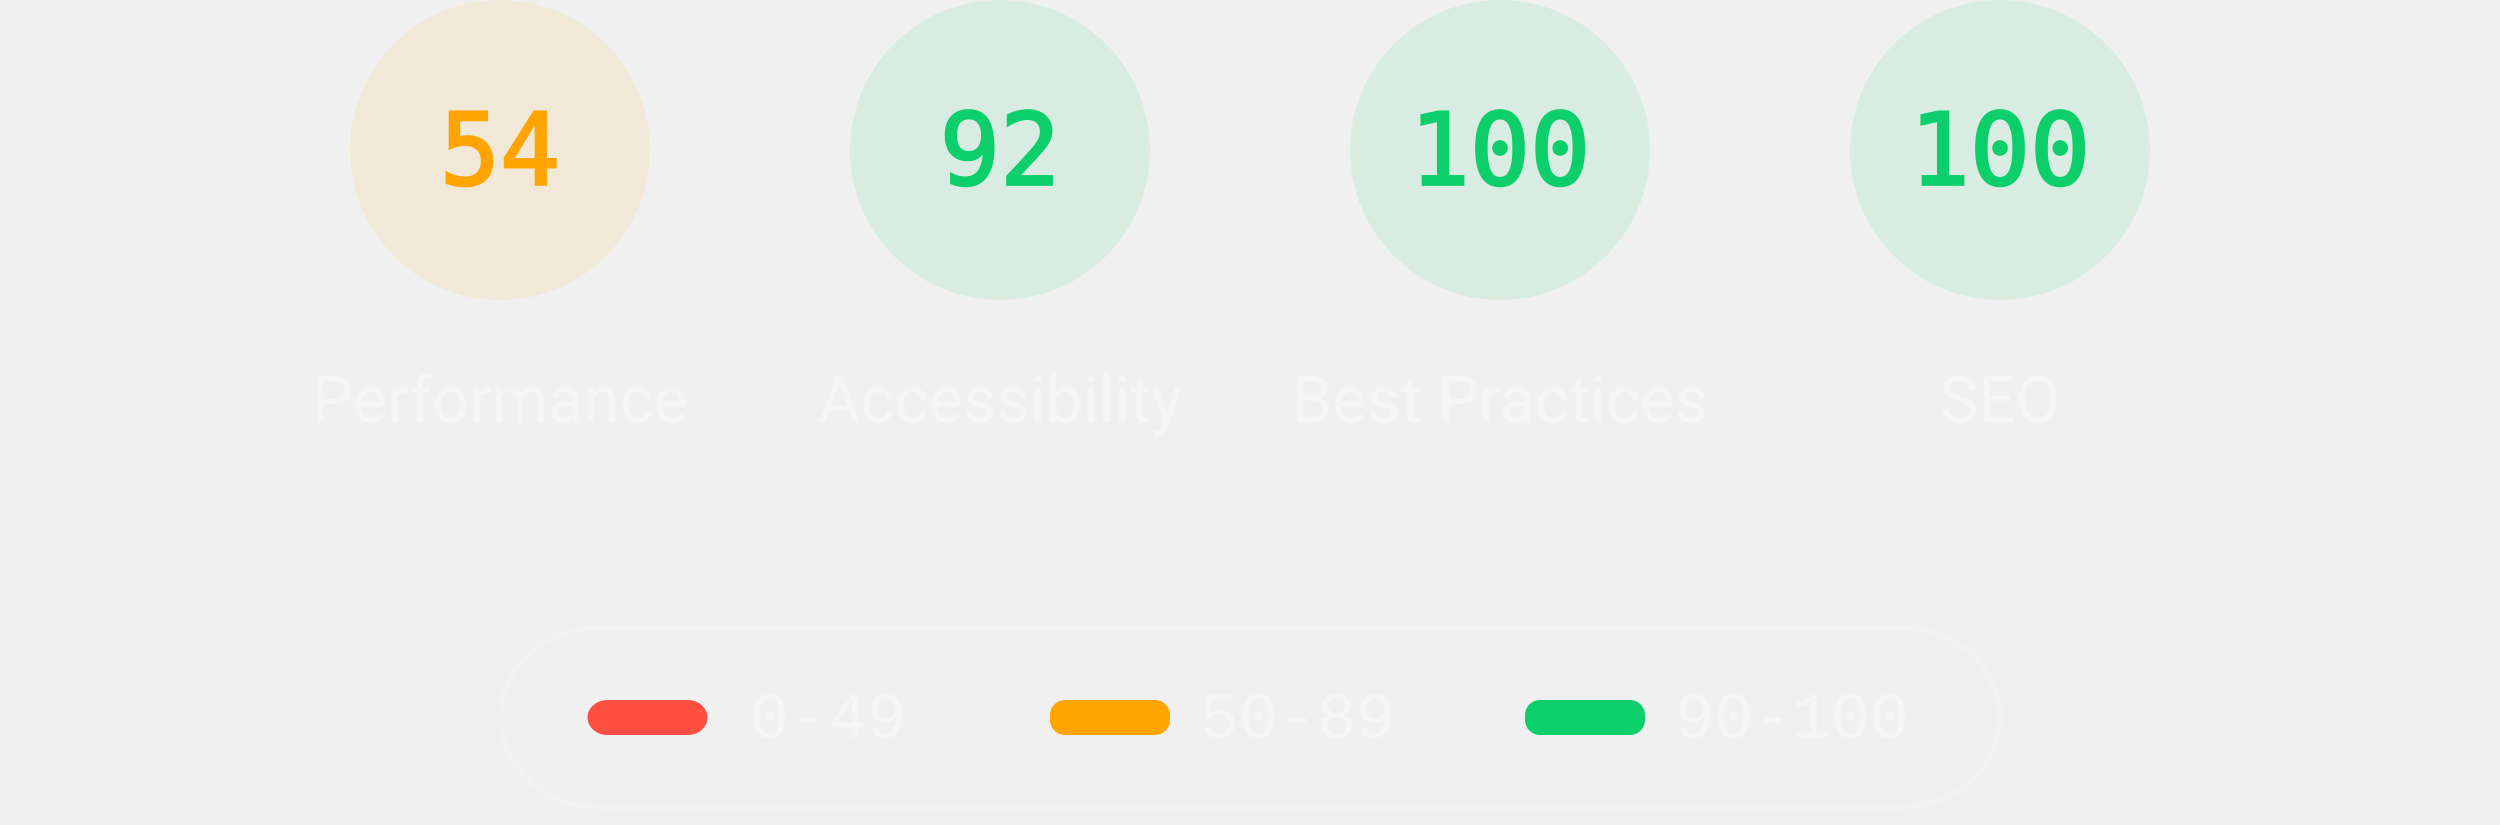
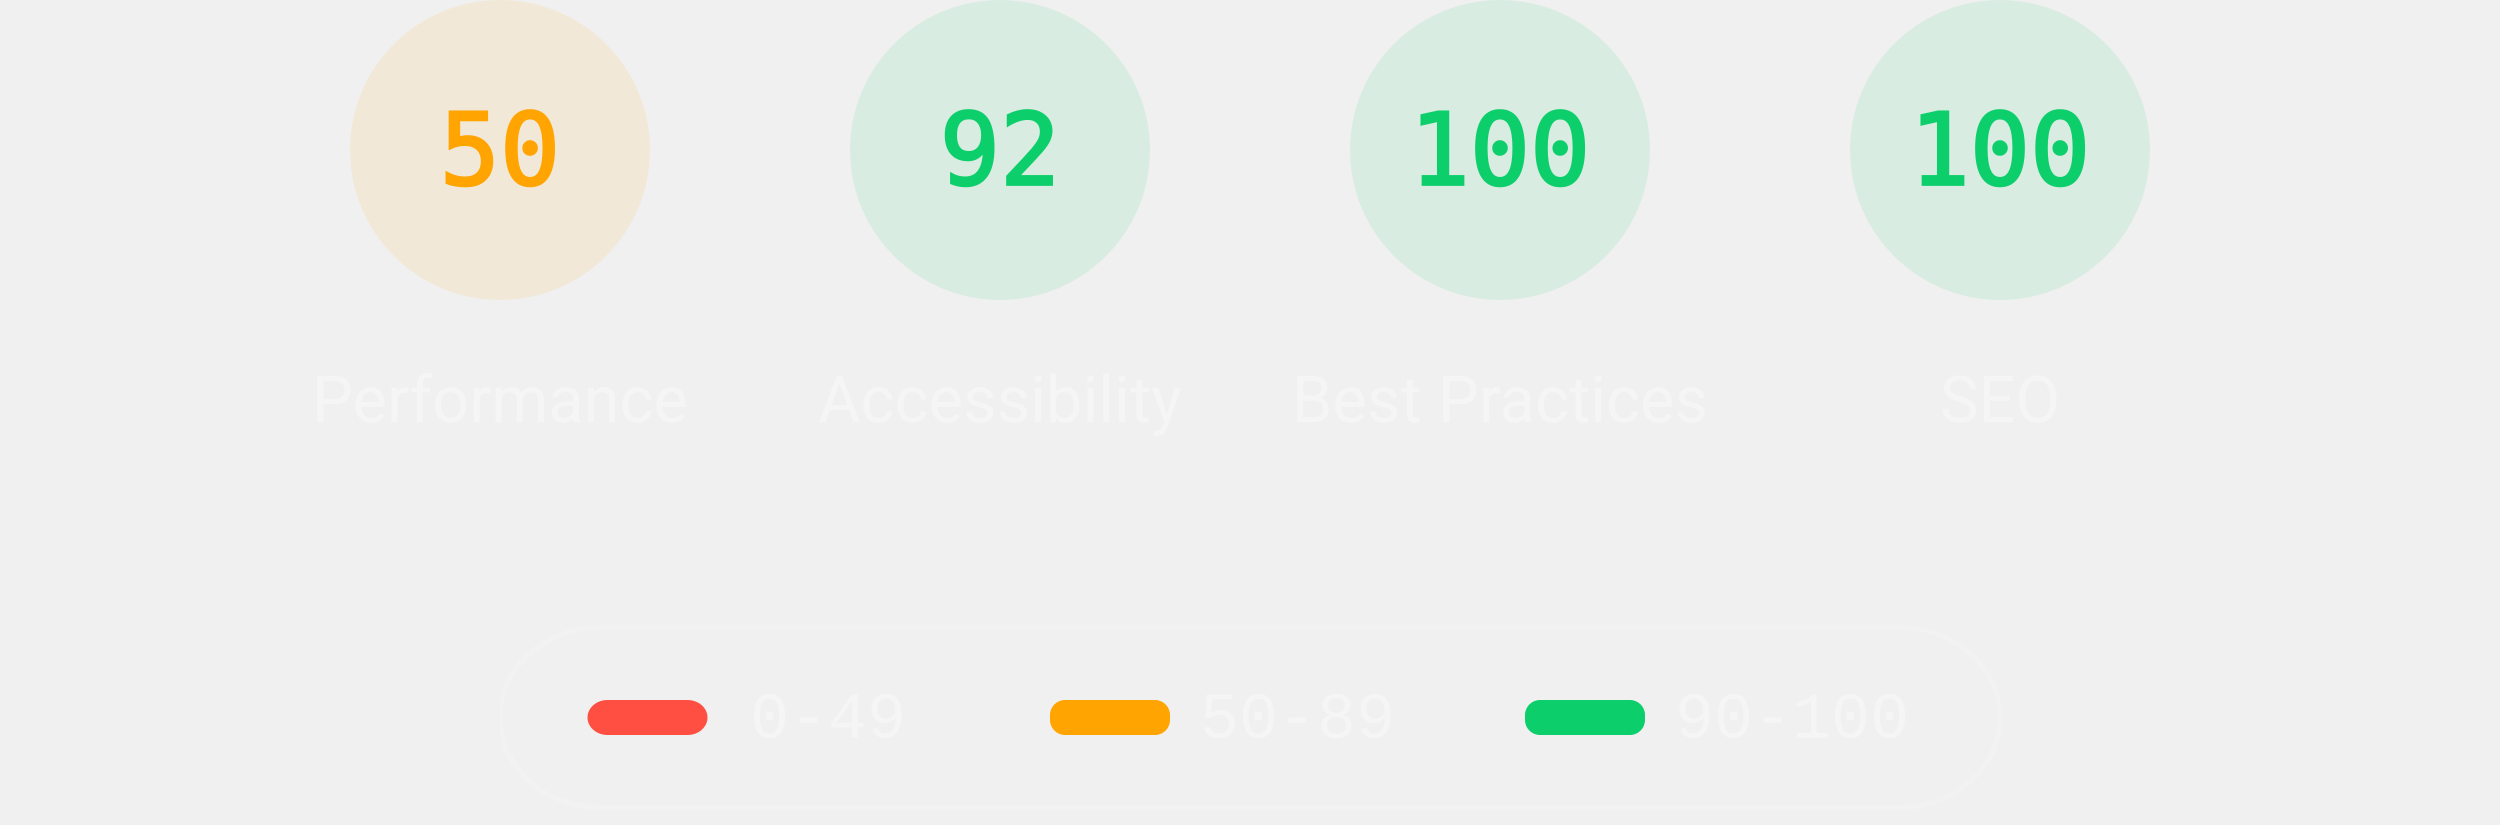
<svg xmlns="http://www.w3.org/2000/svg" class="theme--dark" fill="none" width="1000" height="330">
  <style>
			.gauge-base {
				opacity: 0.1
			}

			.gauge-arc {
				fill: none;
				animation-delay: 250ms;
				stroke-linecap: round;
				transform: rotate(-90deg);
				transform-origin: 100px 60px;
				animation: load-gauge 1s ease forwards
			}

			.guage-text {
				font-size: 40px;
				font-family: monospace;
				text-align: center
			}

			.guage-red {
				color: #ff4e42;
				fill: #ff4e42;
				stroke: #ff4e42
			}
			.guage-orange {
				color: #ffa400;
				fill: #ffa400;
				stroke: #ffa400
			}
			.guage-green {
				color: #0cce6b;
				fill: #0cce6b;
				stroke: #0cce6b
			}
			.theme--agnostic .guage-undefined {
				color: #5c5c5c;
				fill: #5c5c5c;
				stroke: #5c5c5c
			}
			.theme--light .guage-undefined {
				color: #1e1e1e;
				fill: #1e1e1e;
				stroke: #1e1e1e
			}
			.theme--dark .guage-undefined {
				color: #f5f5f5;
				fill: #f5f5f5;
				stroke: #f5f5f5
			}

			.guage-title {
				stroke: none;
				font-size: 26px;
				line-height: 26px;
				font-family: Roboto, Halvetica, Arial, sans-serif
			}
			.metric.guage-title {
				font-family: 'Courier New', Courier, monospace
			}
			.theme--agnostic .guage-title {
				color: #737373;
				fill: #737373
			}
			.theme--light .guage-title {
				color: #212121;
				fill: #212121
			}
			.theme--dark .guage-title {
				color: #f5f5f5;
				fill: #f5f5f5
			}

			@keyframes load-gauge {
				from {
					stroke-dasharray: 0 352.858
				}
			}
			.lh-gauge--pwa__disc {
				fill: #e0e0e0
			}
			.lh-gauge--pwa__logo {
				position: relative;
				fill: #b0b0b0
			}
			.lh-gauge--pwa__invisible {
				display: none
			}
			.lh-gauge--pwa__visible {
				display: inline
			}
			.guage-invisible {
				display: none
			}
			.lh-gauge--pwa__logo--primary-color {
				fill: #304ffe
			}
			.theme--agnostic .lh-gauge--pwa__logo--secondary-color {
				fill: #787878
			}
			.theme--light .lh-gauge--pwa__logo--secondary-color {
				fill: #3d3d3d
			}
			.theme--dark .lh-gauge--pwa__logo--secondary-color {
				fill: #d8b6b6
			}
			.theme--light #svg_2 {
				stroke: #00000022
			}
			.theme--agnostic #svg_2 {
				stroke: #616161
			}
			.theme--light #svg_2 {
				stroke: #00000022
			}
			.theme--dark #svg_2 {
				stroke: #f5f5f566
			}
		</style>
  <svg class="guage-div guage-perf guage-orange" viewBox="0 0 200 200" width="200" height="200" x="100" y="0">
    <circle class="gauge-base" r="56" cx="100" cy="60" stroke-width="8" />
-     <circle class="gauge-arc guage-arc-1" r="56" cx="100" cy="60" stroke-width="8" style="stroke-dasharray: 190.003, 351.858;" />
-     <text class="guage-text" x="100px" y="60px" alignment-baseline="central" dominant-baseline="central" text-anchor="middle">54</text>
+     <circle class="gauge-arc guage-arc-1" r="56" cx="100" cy="60" stroke-width="8" style="stroke-dasharray: 175.929, 351.858;" />
+     <text class="guage-text" x="100px" y="60px" alignment-baseline="central" dominant-baseline="central" text-anchor="middle">50</text>
    <text class="guage-title" x="100px" y="160px" alignment-baseline="central" dominant-baseline="central" text-anchor="middle">Performance</text>
  </svg>
  <svg class="guage-div guage-acc guage-green" viewBox="0 0 200 200" width="200" height="200" x="300" y="0">
    <circle class="gauge-base" r="56" cx="100" cy="60" stroke-width="8" />
    <circle class="gauge-arc guage-arc-2" r="56" cx="100" cy="60" stroke-width="8" style="stroke-dasharray: 323.709, 351.858;" />
    <text class="guage-text" x="100px" y="60px" alignment-baseline="central" dominant-baseline="central" text-anchor="middle">92</text>
    <text class="guage-title" x="100px" y="160px" alignment-baseline="central" dominant-baseline="central" text-anchor="middle">Accessibility</text>
  </svg>
  <svg class="guage-div guage-best guage-green" viewBox="0 0 200 200" width="200" height="200" x="500" y="0">
    <circle class="gauge-base" r="56" cx="100" cy="60" stroke-width="8" />
    <circle class="gauge-arc guage-arc-3" r="56" cx="100" cy="60" stroke-width="8" style="stroke-dasharray: 351.858, 351.858;" />
    <text class="guage-text" x="100px" y="60px" alignment-baseline="central" dominant-baseline="central" text-anchor="middle">100</text>
    <text class="guage-title" x="100px" y="160px" alignment-baseline="central" dominant-baseline="central" text-anchor="middle">Best Practices</text>
  </svg>
  <svg class="guage-div guage-seo guage-green" viewBox="0 0 200 200" width="200" height="200" x="700" y="0">
    <circle class="gauge-base" r="56" cx="100" cy="60" stroke-width="8" />
    <circle class="gauge-arc guage-arc-4" r="56" cx="100" cy="60" stroke-width="8" style="stroke-dasharray: 351.858, 351.858;" />
    <text class="guage-text" x="100px" y="60px" alignment-baseline="central" dominant-baseline="central" text-anchor="middle">100</text>
    <text class="guage-title" x="100px" y="160px" alignment-baseline="central" dominant-baseline="central" text-anchor="middle">SEO</text>
  </svg>
  <svg class="guage-div guage-pwa guage-invisible" viewBox="0 0 200 200" width="200" height="200" x="900" y="0">
    <svg viewBox="0 0 60 60" width="112" height="112" x="44" y="4">
      <defs>
        <linearGradient id="lh-gauge--pwa__check-circle__gradient-0" x1="50%" y1="0%" x2="50%" y2="100%">
          <stop stop-color="#00C852" offset="0%" />
          <stop stop-color="#009688" offset="100%" />
        </linearGradient>
        <linearGradient id="lh-gauge--pwa__installable__shadow-gradient-0" x1="76.056%" x2="24.111%" y1="82.995%" y2="24.735%">
          <stop stop-color="#A5D6A7" offset="0%" />
          <stop stop-color="#80CBC4" offset="100%" />
        </linearGradient>
        <linearGradient id="lh-gauge--pwa__fast-reliable__shadow-gradient-0" x1="76.056%" y1="82.995%" x2="25.678%" y2="26.493%">
          <stop stop-color="#64B5F6" offset="0%" />
          <stop stop-color="#2979FF" offset="100%" />
        </linearGradient>
        <g id="lh-gauge--pwa__fast-reliable-badge-0">
          <circle fill="#FFFFFF" cx="10" cy="10" r="10" />
          <path fill="#304FFE" d="M10 3.58l5.25 2.34v3.5c0 3.23-2.24 6.26-5.25 7-3.01-.74-5.25-3.77-5.25-7v-3.5L10 3.58zm-.47 10.74l2.76-4.83.03-.07c.04-.08 0-.24-.22-.24h-1.64l.47-3.26h-.47l-2.7 4.77c-.02.01.05-.1-.04.05-.09.16-.1.31.18.31h1.63l-.47 3.27h.47z" />
        </g>
        <g id="lh-gauge--pwa__installable-badge-0">
          <circle fill="#FFFFFF" cx="10" cy="10" r="10" />
          <path fill="#009688" d="M10 4.167A5.835 5.835 0 0 0 4.167 10 5.835 5.835 0 0 0 10 15.833 5.835 5.835 0 0 0 15.833 10 5.835 5.835 0 0 0 10 4.167zm2.917 6.416h-2.334v2.334H9.417v-2.334H7.083V9.417h2.334V7.083h1.166v2.334h2.334v1.166z" />
        </g>
      </defs>
      <g stroke="none" fill-rule="nonzero">
        <circle class="lh-gauge--pwa__disc" cx="30" cy="30" r="30" />
        <g class="lh-gauge--pwa__logo">
          <path d="M35.66 19.39l.7-1.75h2L37.4 15 38.6 12l3.4 9h-2.51l-.58-1.61z" />
          <path d="M33.52 21l3.65-9h-2.42l-2.5 5.82L30.5 12h-1.86l-1.9 5.82-1.35-2.65-1.21 3.72L25.4 21h2.38l1.72-5.2 1.64 5.2z" />
          <path fill-rule="nonzero" d="M20.3 17.91h1.48c.45 0 .85-.05 1.2-.15l.39-1.18 1.07-3.3a2.64 2.64 0 0 0-.28-.37c-.55-.6-1.36-.91-2.42-.91H18v9h2.3V17.9zm1.96-3.84c.22.22.33.5.33.87 0 .36-.1.65-.29.87-.2.23-.59.35-1.15.35h-.86v-2.41h.87c.52 0 .89.1 1.1.32z" />
        </g>
        <rect class="lh-gauge--pwa__component lh-gauge--pwa__na-line lh-gauge--pwa__invisible" fill="#FFFFFF" x="20" y="32" width="20" height="4" rx="2" />
        <g class="lh-gauge--pwa__component lh-gauge--pwa__fast-reliable-badge lh-gauge--pwa__invisible" transform="translate(20, 29)">
          <path fill="url(#lh-gauge--pwa__fast-reliable__shadow-gradient-0)" d="M33.63 19.49A30 30 0 0 1 16.2 30.36L3 17.14 17.14 3l16.49 16.49z" />
          <use href="#lh-gauge--pwa__fast-reliable-badge-0" />
        </g>
        <g class="lh-gauge--pwa__component lh-gauge--pwa__installable-badge lh-gauge--pwa__invisible" transform="translate(20, 29)">
          <path fill="url(#lh-gauge--pwa__installable__shadow-gradient-0)" d="M33.629 19.487c-4.272 5.453-10.391 9.39-17.415 10.869L3 17.142 17.142 3 33.63 19.487z" />
          <use href="#lh-gauge--pwa__installable-badge-0" />
        </g>
        <g class="lh-gauge--pwa__component lh-gauge--pwa__fast-reliable-installable-badges lh-gauge--pwa__invisible">
          <g transform="translate(8, 29)">
            <path fill="url(#lh-gauge--pwa__fast-reliable__shadow-gradient-0)" d="M16.321 30.463L3 17.143 17.142 3l22.365 22.365A29.864 29.864 0 0 1 22 31c-1.942 0-3.84-.184-5.679-.537z" />
            <use href="#lh-gauge--pwa__fast-reliable-badge-0" />
          </g>
          <g transform="translate(32, 29)">
            <path fill="url(#lh-gauge--pwa__installable__shadow-gradient-0)" d="M25.982 11.84a30.107 30.107 0 0 1-13.08 15.203L3 17.143 17.142 3l8.84 8.84z" />
            <use href="#lh-gauge--pwa__installable-badge-0" />
          </g>
        </g>
        <g class="lh-gauge--pwa__component lh-gauge--pwa__check-circle lh-gauge--pwa__invisible" transform="translate(18, 28)">
          <circle fill="#FFFFFF" cx="12" cy="12" r="12" />
          <path fill="url(#lh-gauge--pwa__check-circle__gradient-0)" d="M12 2a10 10 0 1 0 0 20 10 10 0 0 0 0-20zm-2 15l-5-5 1.41-1.41L10 14.17l7.59-7.59L19 8l-9 9z" />
        </g>
      </g>
    </svg>
    <text class="guage-title" y="160px" alignment-baseline="central" dominant-baseline="central" text-anchor="middle">
      <tspan x="100px" dy="-6px">Progressive</tspan>
      <tspan x="100px" dy="30px">Web App</tspan>
    </text>
  </svg>
  <svg width="604" height="76" x="200" y="250">
    <g>
      <rect fill="none" id="canvas_background" height="80" width="604" y="-1" x="-1" />
      <g display="none" overflow="visible" y="0" x="0" height="100%" width="100%" id="canvasGrid">
        <rect fill="url(#gridpattern)" stroke-width="0" y="0" x="0" height="100%" width="100%" />
      </g>
    </g>
    <g>
      <rect fill-opacity="0" stroke-width="2" rx="40" id="svg_2" height="72" width="600" y="1" x="0" fill="#000000" />
      <rect stroke="#000" rx="8" id="svg_3" height="14" width="48" y="30" x="35" stroke-opacity="null" stroke-width="0" fill="#ff4e42" />
      <rect stroke="#000" rx="6" id="svg_4" height="14" width="48" y="30" x="220" stroke-opacity="null" stroke-width="0" fill="#ffa400" />
      <rect stroke="#000" rx="6" id="svg_5" height="14" width="48" y="30" x="410" stroke-opacity="null" stroke-width="0" fill="#0cce6b" />
      <text class="metric guage-title" xml:space="preserve" text-anchor="start" font-size="26" id="svg_6" y="45" x="100" stroke-opacity="null" stroke-width="0" stroke="#000">0-49</text>
      <text class="metric guage-title" xml:space="preserve" text-anchor="start" font-size="26" id="svg_7" y="45" x="280" stroke-opacity="null" stroke-width="0" stroke="#000">50-89</text>
      <text class="metric guage-title" xml:space="preserve" text-anchor="start" font-size="26" id="svg_8" y="45" x="470" stroke-opacity="null" stroke-width="0" stroke="#000">90-100</text>
    </g>
  </svg>
</svg>
